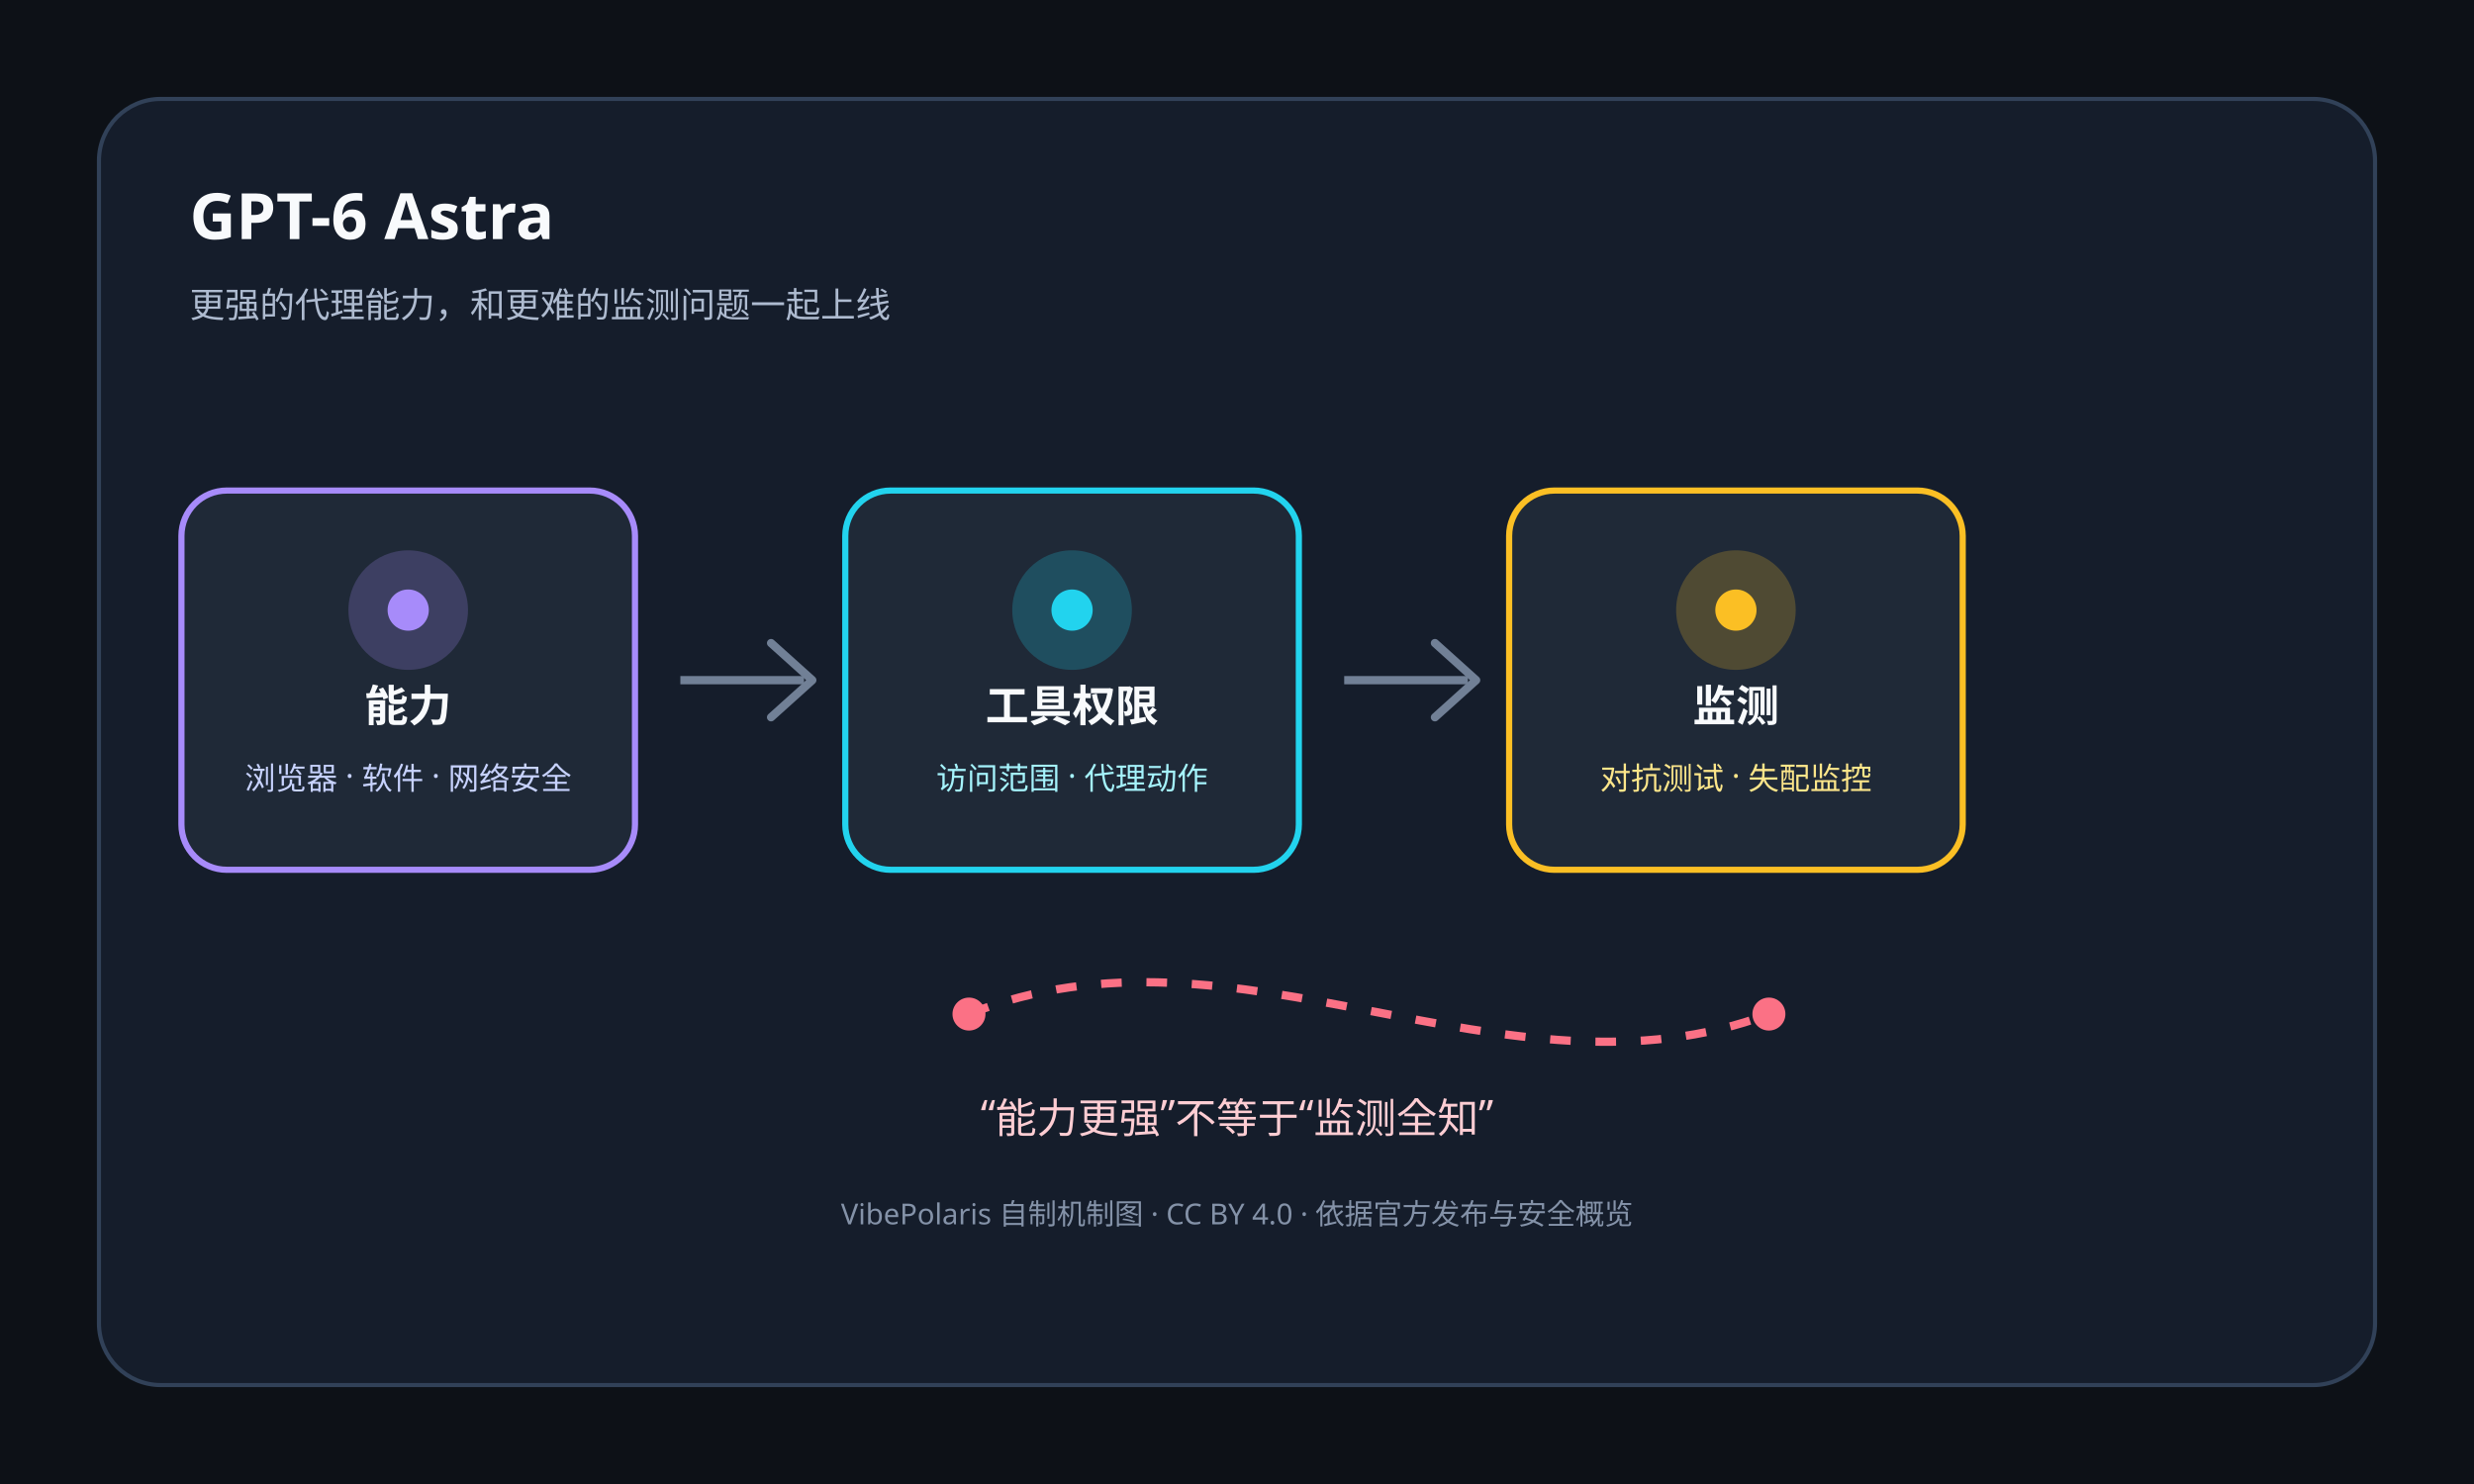
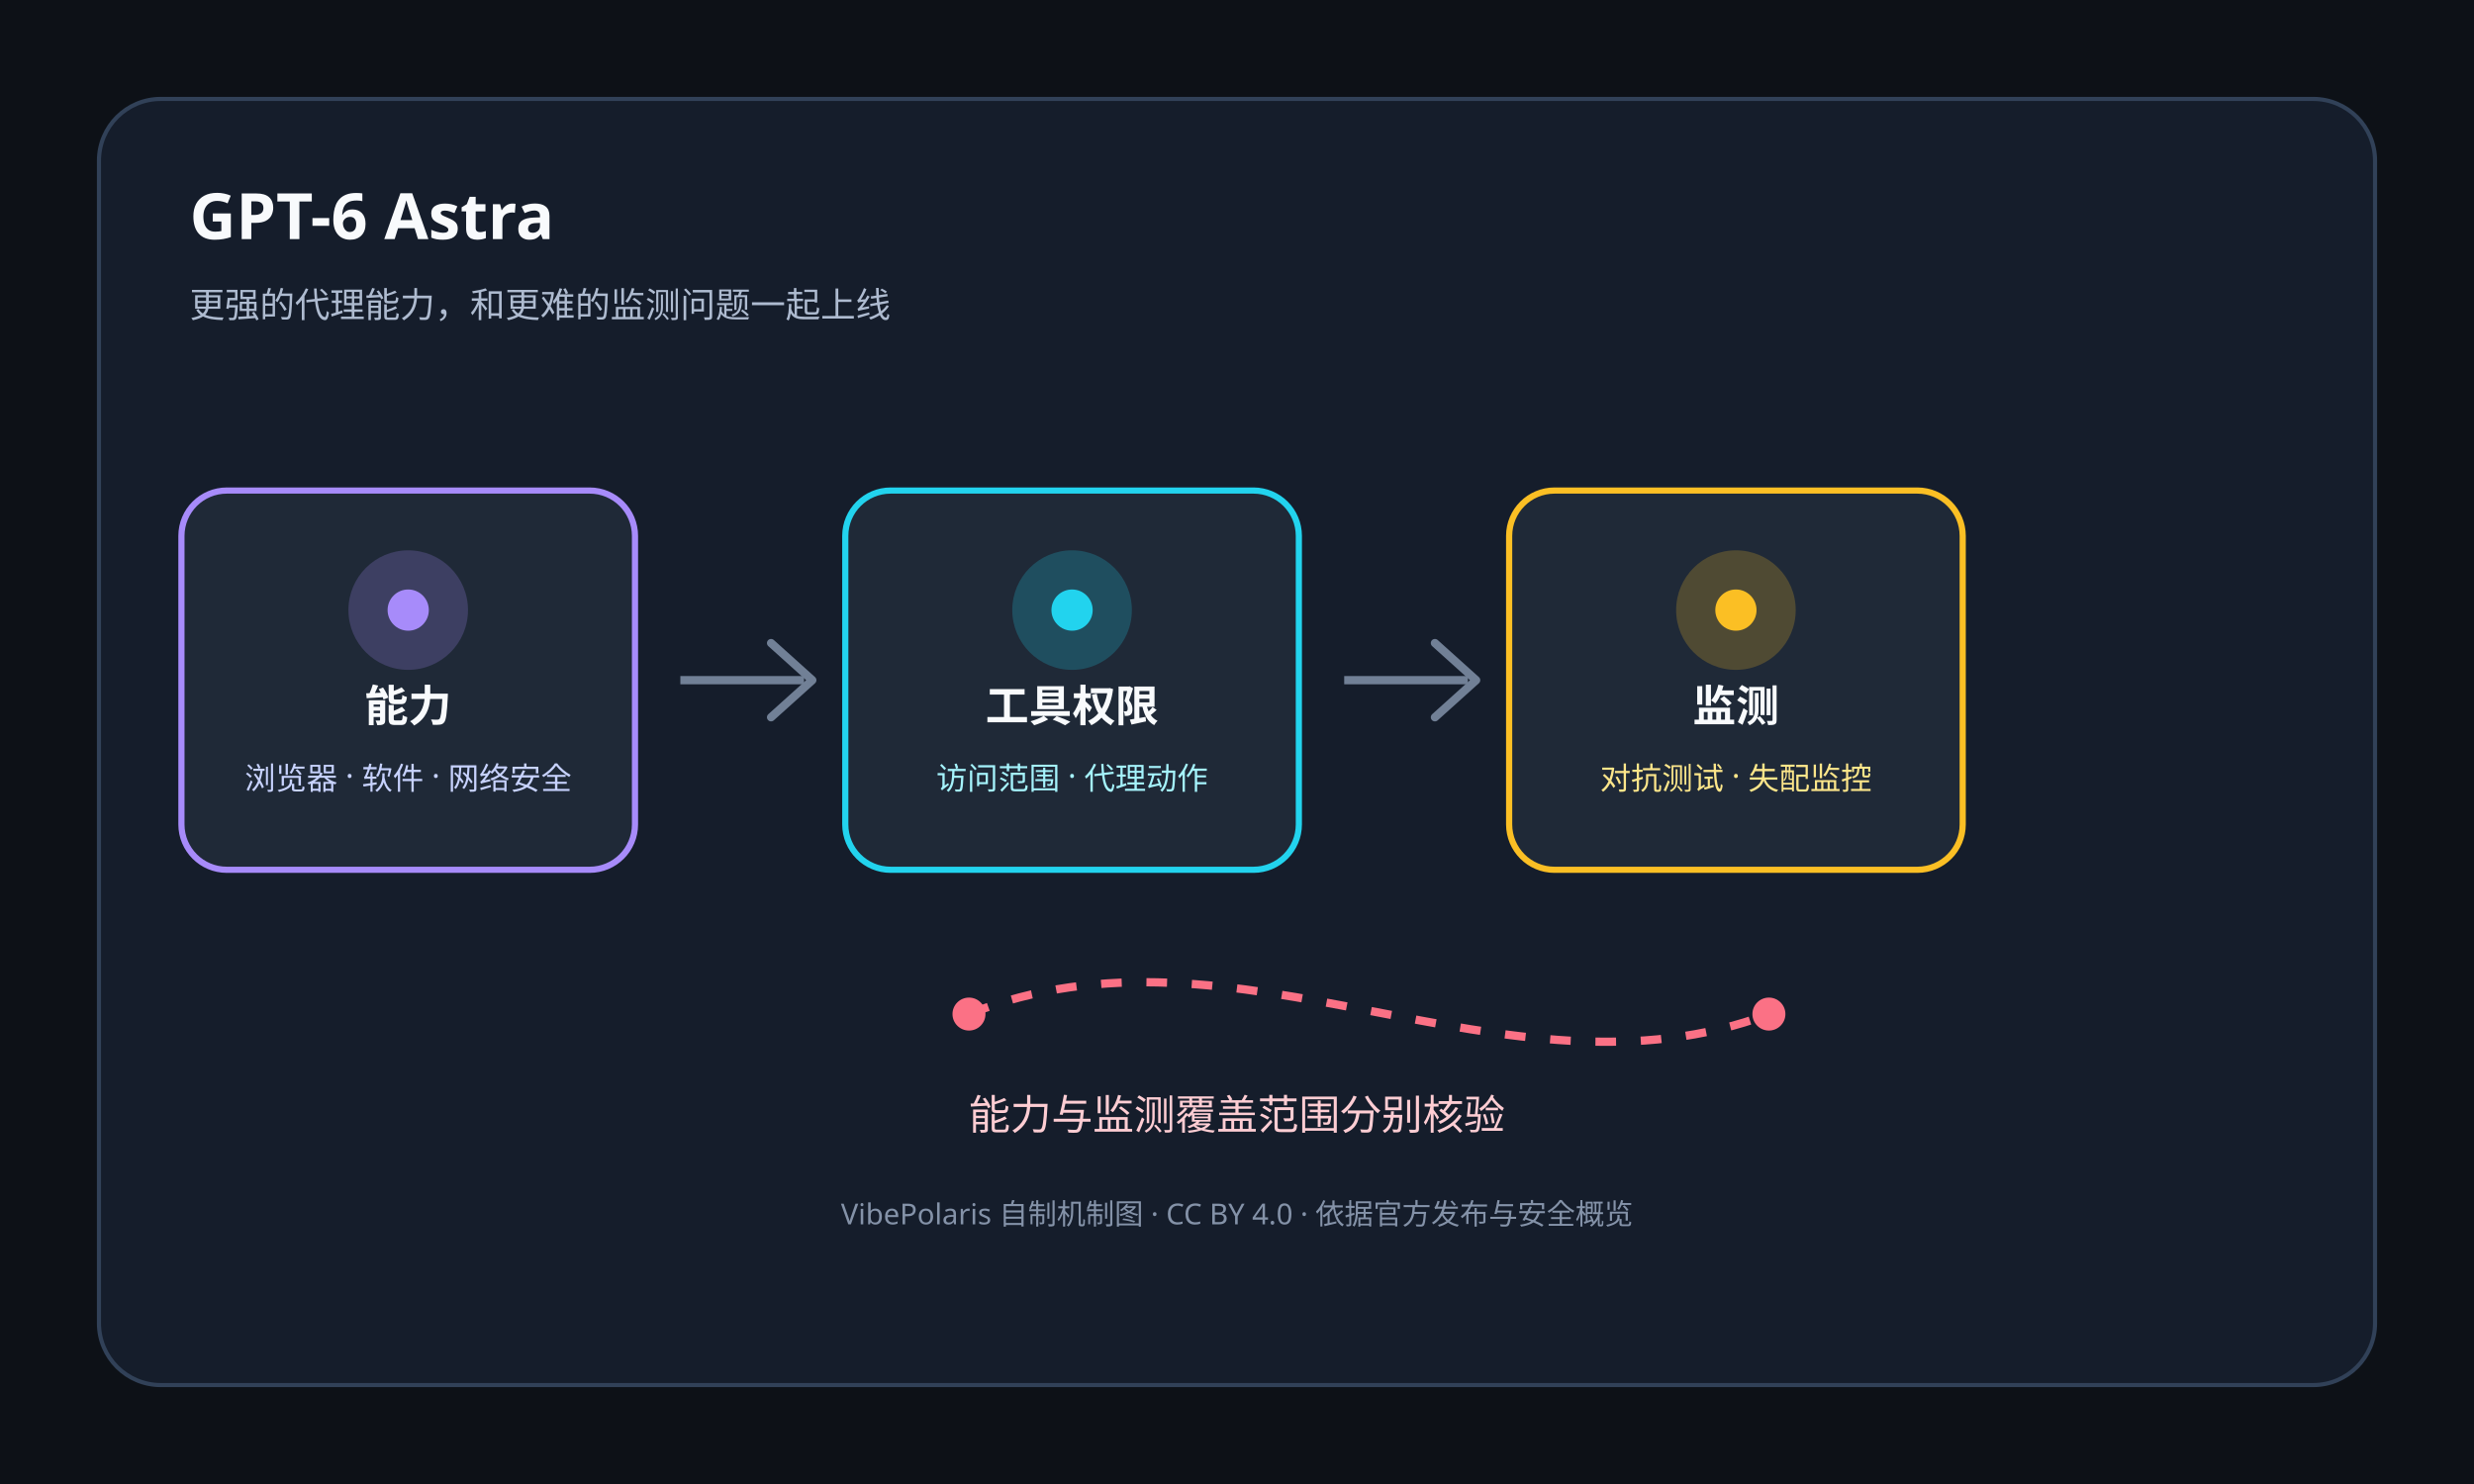
<svg xmlns="http://www.w3.org/2000/svg" viewBox="0 0 1200 720" role="img" aria-labelledby="title desc">
  <rect width="1200" height="720" fill="#0d1117" />
  <rect x="48" y="48" width="1104" height="624" rx="30" fill="#151d2b" stroke="#314158" stroke-width="2" />
  <text x="92" y="116" fill="#f8fafc" font-size="31" font-family="sans-serif" font-weight="700">GPT-6 Astra</text>
  <text x="92" y="154" fill="#aebbd0" font-size="17" font-family="sans-serif">更强的代理能力，和更难的监测问题一起上线</text>
  <g transform="translate(88 238)">
    <rect width="220" height="184" rx="22" fill="#1f2937" stroke="#a78bfa" stroke-width="3" />
    <circle cx="110" cy="58" r="29" fill="#a78bfa" opacity=".22" />
    <circle cx="110" cy="58" r="10" fill="#a78bfa" />
    <text x="110" y="112" fill="#f8fafc" text-anchor="middle" font-size="21" font-family="sans-serif" font-weight="700">能力</text>
    <text x="110" y="145" fill="#c7d2fe" text-anchor="middle" font-size="15" font-family="sans-serif">浏览器 · 软件 · 网络安全</text>
  </g>
  <path d="M330 330 H390" stroke="#718096" stroke-width="4" />
  <path d="M374 312 l20 18 -20 18" fill="none" stroke="#718096" stroke-width="4" stroke-linecap="round" stroke-linejoin="round" />
  <g transform="translate(410 238)">
    <rect width="220" height="184" rx="22" fill="#1f2937" stroke="#22d3ee" stroke-width="3" />
    <circle cx="110" cy="58" r="29" fill="#22d3ee" opacity=".22" />
    <circle cx="110" cy="58" r="10" fill="#22d3ee" />
    <text x="110" y="112" fill="#f8fafc" text-anchor="middle" font-size="21" font-family="sans-serif" font-weight="700">工具权限</text>
    <text x="110" y="145" fill="#a5f3fc" text-anchor="middle" font-size="15" font-family="sans-serif">访问范围 · 代理动作</text>
  </g>
  <path d="M652 330 H712" stroke="#718096" stroke-width="4" />
  <path d="M696 312 l20 18 -20 18" fill="none" stroke="#718096" stroke-width="4" stroke-linecap="round" stroke-linejoin="round" />
  <g transform="translate(732 238)">
    <rect width="220" height="184" rx="22" fill="#1f2937" stroke="#fbbf24" stroke-width="3" />
    <circle cx="110" cy="58" r="29" fill="#fbbf24" opacity=".22" />
    <circle cx="110" cy="58" r="10" fill="#fbbf24" />
    <text x="110" y="112" fill="#f8fafc" text-anchor="middle" font-size="21" font-family="sans-serif" font-weight="700">监测</text>
    <text x="110" y="145" fill="#fde68a" text-anchor="middle" font-size="15" font-family="sans-serif">对抗测试 · 失配监控</text>
  </g>
  <path d="M470 492 C600 440 730 540 858 492" fill="none" stroke="#fb7185" stroke-width="4" stroke-dasharray="10 12" />
  <circle cx="470" cy="492" r="8" fill="#fb7185" />
  <circle cx="858" cy="492" r="8" fill="#fb7185" />
-   <text x="600" y="548" fill="#fecdd3" text-anchor="middle" font-size="20" font-family="sans-serif">“能力更强”不等于“监测全知”</text>
+   <text x="600" y="548" fill="#fecdd3" text-anchor="middle" font-size="20" font-family="sans-serif">能力与监测覆盖范围分别核验</text>
  <text x="600" y="594" fill="#8492a8" text-anchor="middle" font-size="14" font-family="sans-serif">VibePolaris 自制机制图 · CC BY 4.0 · 依据官方发布与安全概览</text>
</svg>
